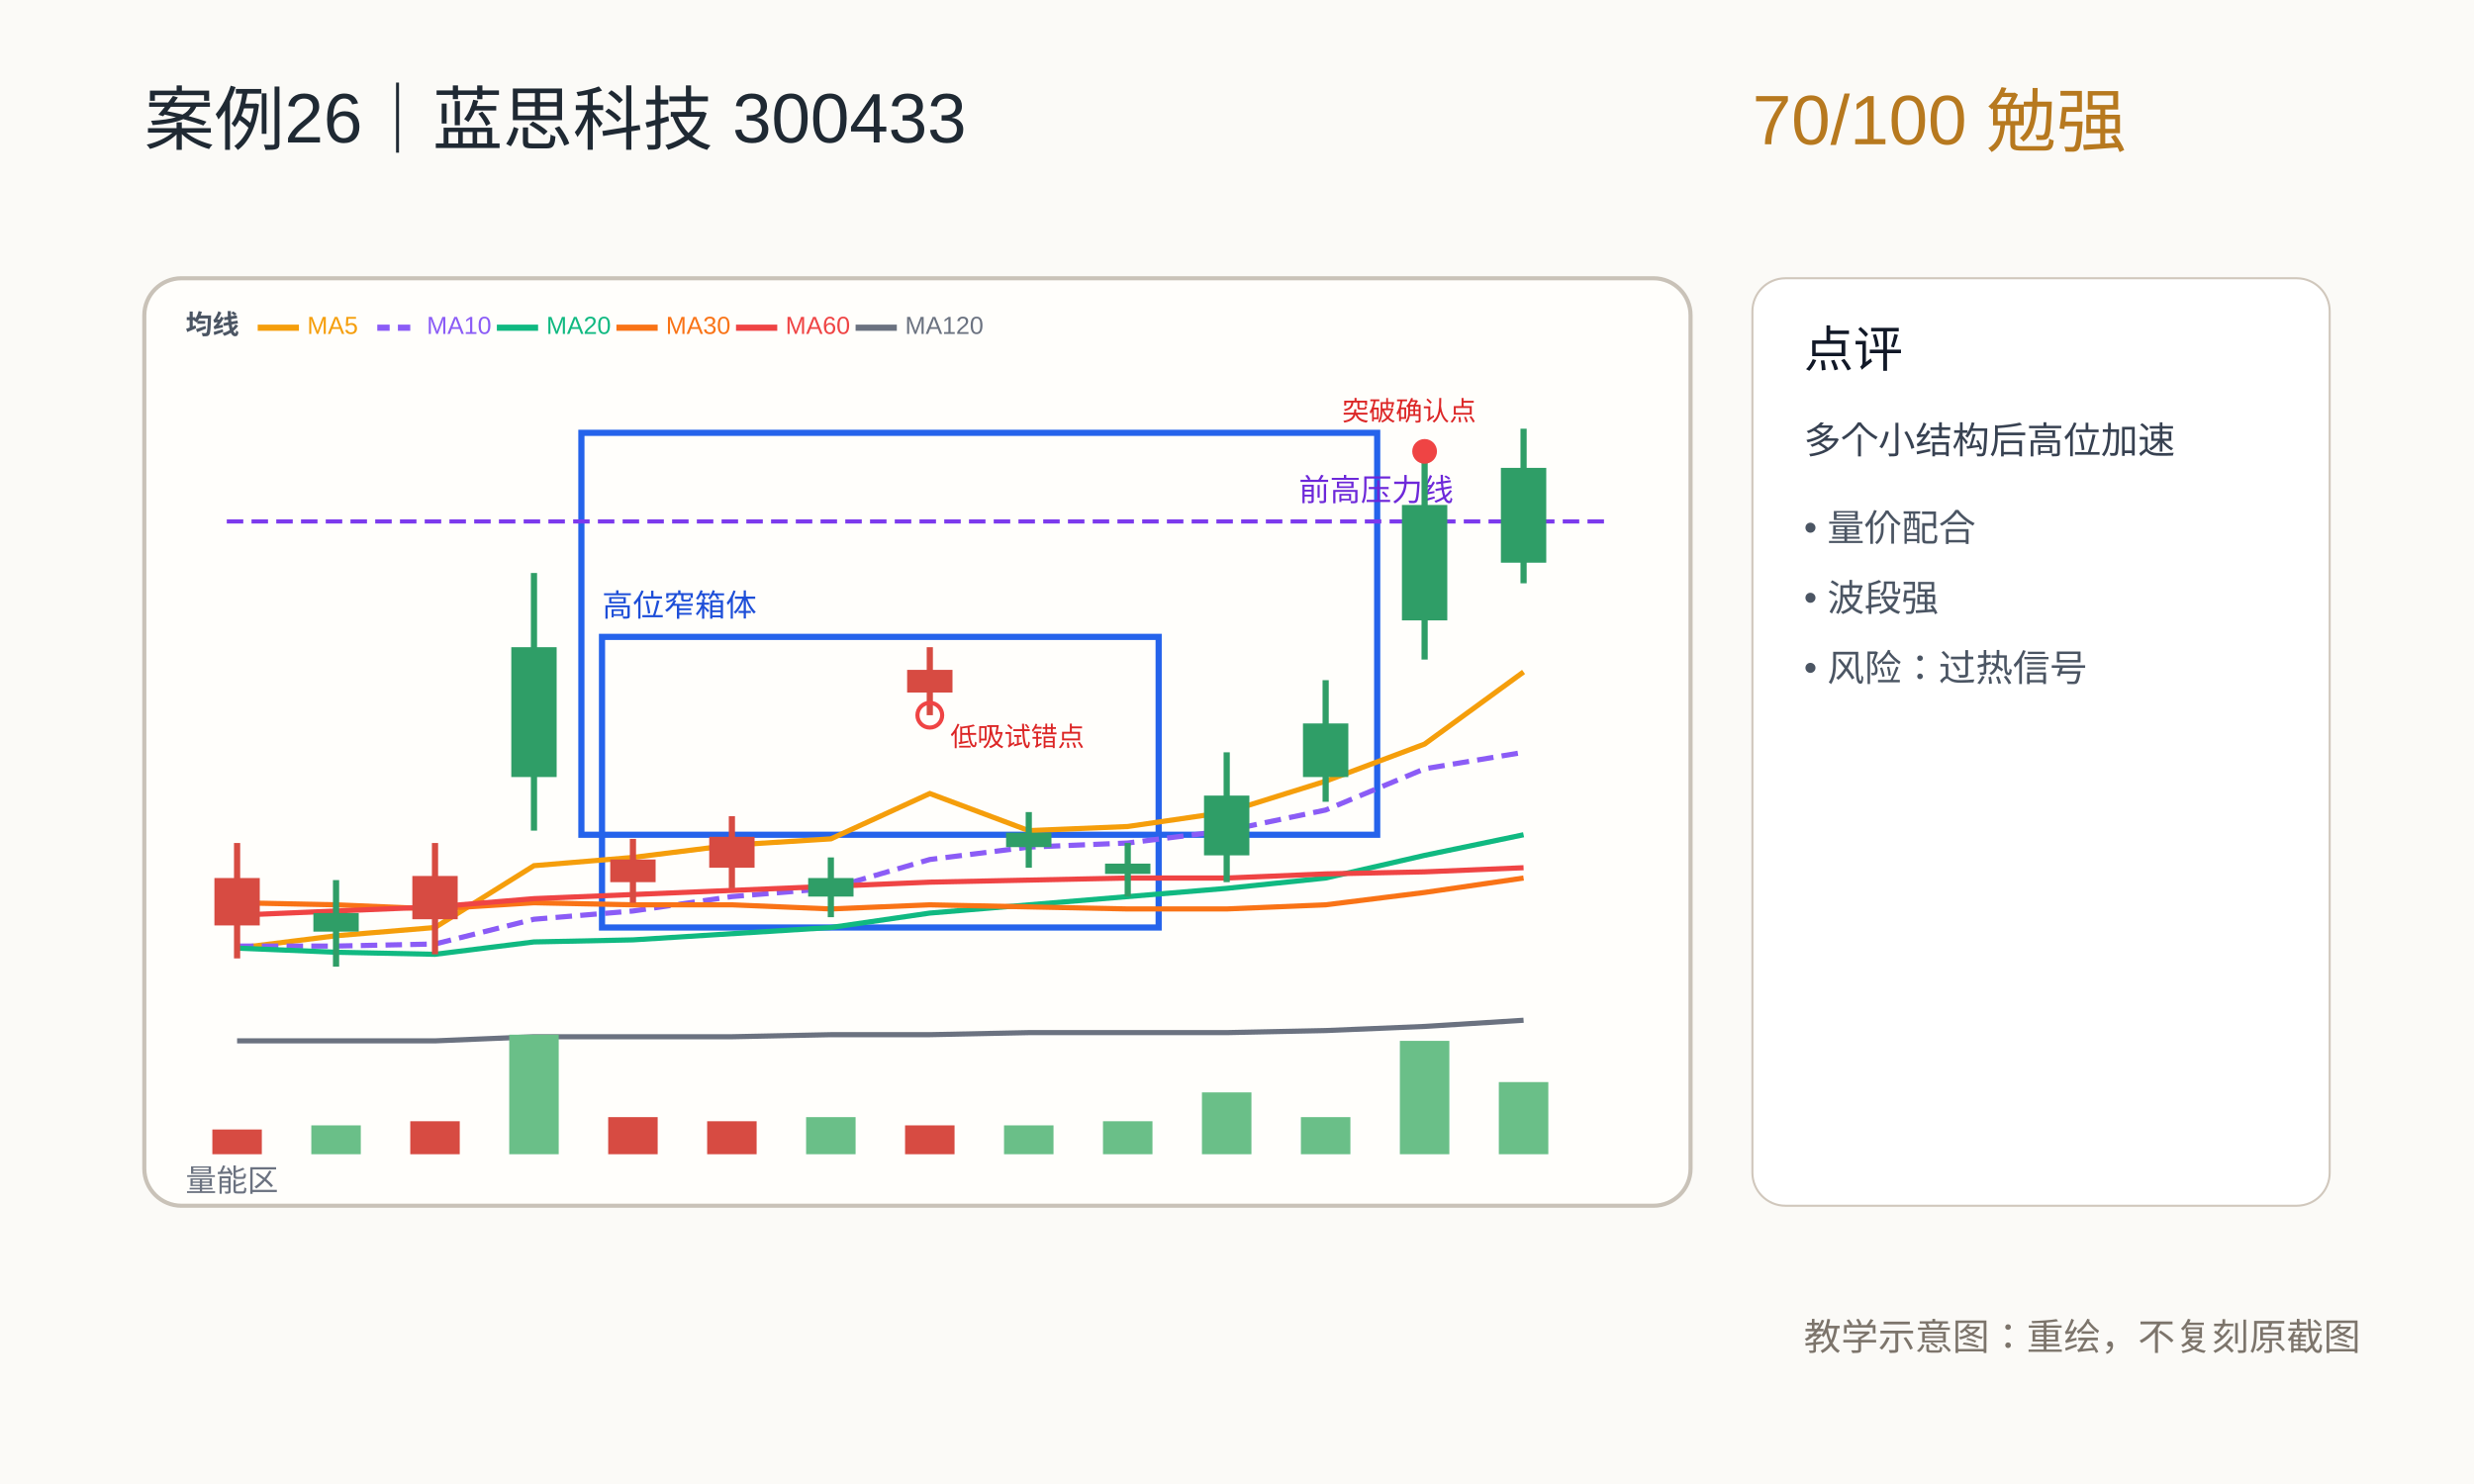
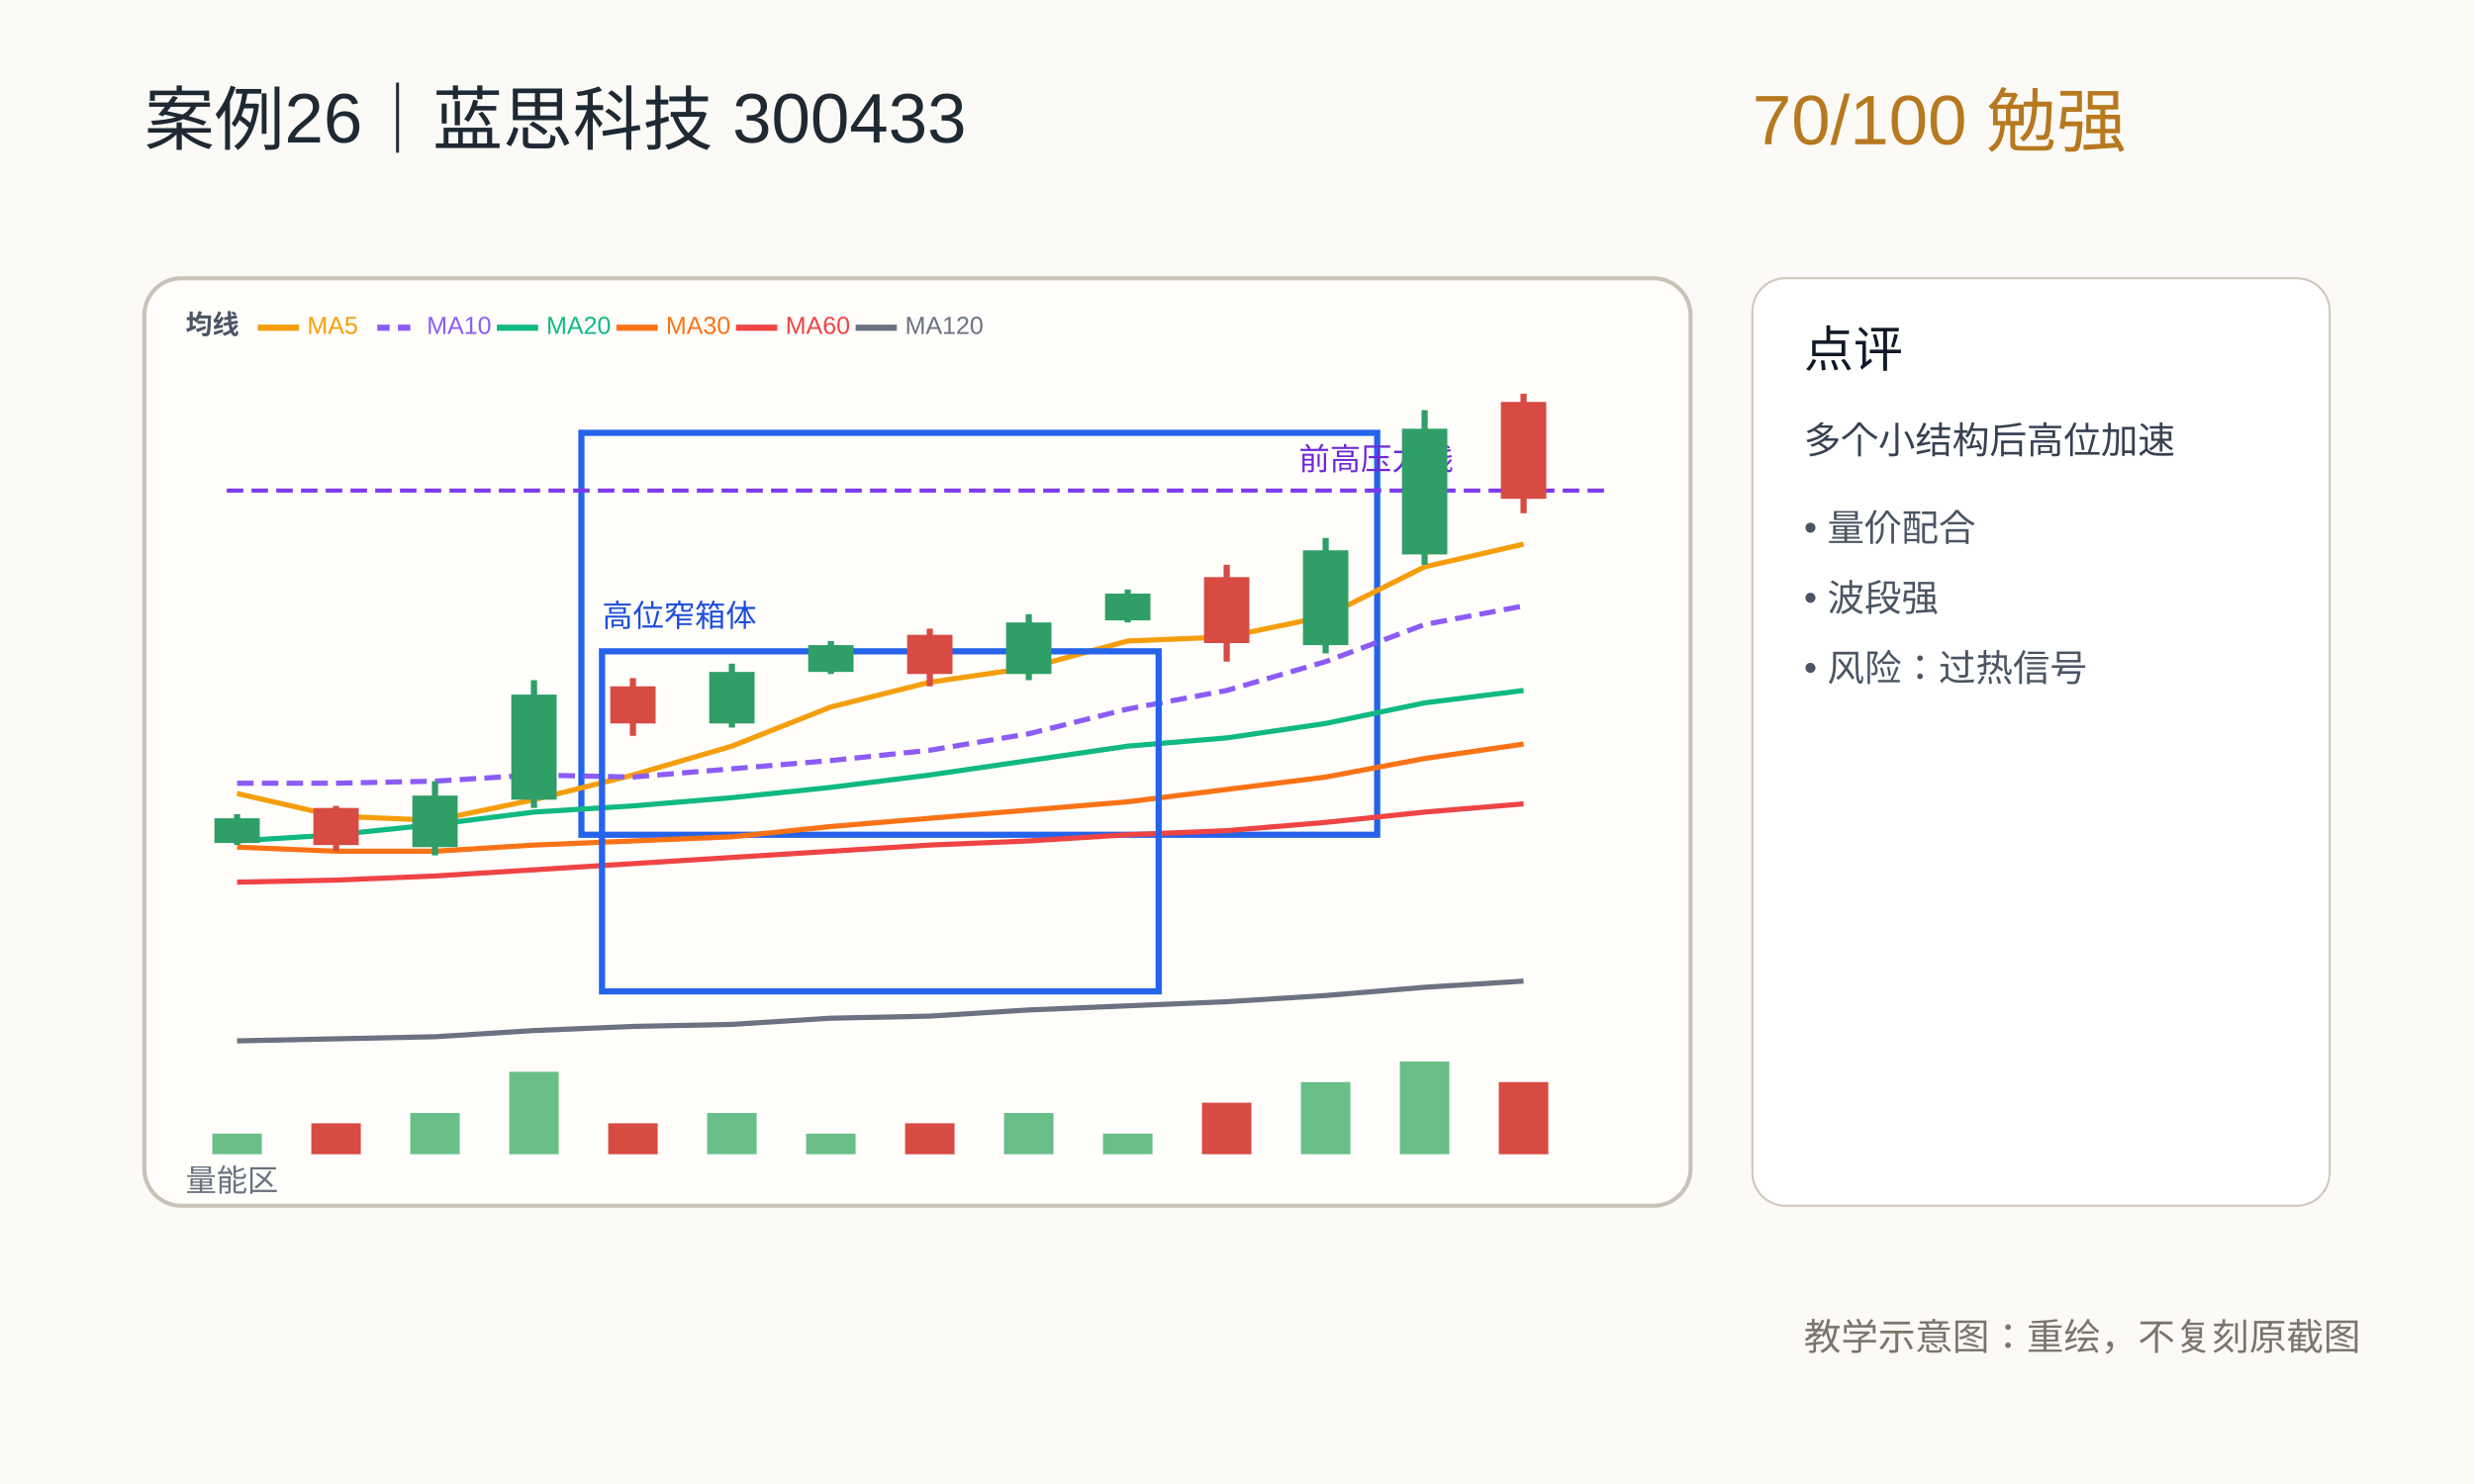
<svg xmlns="http://www.w3.org/2000/svg" width="1200" height="720" viewBox="0 0 1200 720">
  <rect width="1200" height="720" fill="#fbfaf7" />
  <rect x="70" y="135" width="750" height="450" rx="18" fill="#fffefb" stroke="#c9c2b8" stroke-width="2" />
  <text x="70" y="70" font-size="34" font-family="PingFang SC, Arial" fill="#1f2933">案例26｜蓝思科技 300433</text>
  <text x="850" y="70" font-size="34" font-family="PingFang SC, Arial" fill="#b7791f">70/100  勉强</text>
  <rect x="282" y="210" width="386" height="195" fill="none" stroke="#2563eb" stroke-width="3" />
  <text x="90" y="162" font-size="13" font-family="PingFang SC, Arial" fill="#4b5563" font-weight="bold">均线</text>
  <line x1="125" y1="159" x2="145" y2="159" stroke="#f59e0b" stroke-width="3" />
  <text x="149" y="162" font-size="12" font-family="PingFang SC, Arial" fill="#f59e0b">MA5</text>
  <line x1="183" y1="159" x2="203" y2="159" stroke="#8b5cf6" stroke-width="3" stroke-dasharray="6,4" />
  <text x="207" y="162" font-size="12" font-family="PingFang SC, Arial" fill="#8b5cf6">MA10</text>
  <line x1="241" y1="159" x2="261" y2="159" stroke="#10b981" stroke-width="3" />
  <text x="265" y="162" font-size="12" font-family="PingFang SC, Arial" fill="#10b981">MA20</text>
  <line x1="299" y1="159" x2="319" y2="159" stroke="#f97316" stroke-width="3" />
  <text x="323" y="162" font-size="12" font-family="PingFang SC, Arial" fill="#f97316">MA30</text>
  <line x1="357" y1="159" x2="377" y2="159" stroke="#ef4444" stroke-width="3" />
  <text x="381" y="162" font-size="12" font-family="PingFang SC, Arial" fill="#ef4444">MA60</text>
  <line x1="415" y1="159" x2="435" y2="159" stroke="#6b7280" stroke-width="3" />
  <text x="439" y="162" font-size="12" font-family="PingFang SC, Arial" fill="#6b7280">MA120</text>
-   <line x1="110" y1="253" x2="780" y2="253" stroke="#7c3aed" stroke-width="2" stroke-dasharray="8,4" />
-   <text x="630" y="243" font-size="15" font-family="PingFang SC, Arial" fill="#6d28d9">前高压力线</text>
-   <rect x="292" y="309" width="270" height="141" fill="none" stroke="#2563eb" stroke-width="3" />
-   <text x="292" y="299" font-size="15" font-family="PingFang SC, Arial" fill="#1d4ed8">高位窄箱体</text>
-   <polyline points="115,460 163,454 211,450 259,420 307,416 355,410 403,407 451,385 499,403 547,401 595,394 643,379 691,361 739,326" fill="none" stroke="#f59e0b" stroke-width="2.5" />
-   <polyline points="115,459 163,459 211,458 259,446 307,442 355,435 403,431 451,417 499,411 547,409 595,403 643,393 691,373 739,365" fill="none" stroke="#8b5cf6" stroke-width="2.5" stroke-dasharray="8,4" />
-   <polyline points="115,460 163,462 211,463 259,457 307,456 355,453 403,450 451,443 499,439 547,435 595,431 643,426 691,415 739,405" fill="none" stroke="#10b981" stroke-width="2.5" />
-   <polyline points="115,438 163,439 211,441 259,438 307,439 355,439 403,441 451,439 499,440 547,441 595,441 643,439 691,433 739,426" fill="none" stroke="#f97316" stroke-width="2.5" />
-   <polyline points="115,444 163,442 211,440 259,436 307,434 355,432 403,430 451,428 499,427 547,426 595,426 643,424 691,423 739,421" fill="none" stroke="#ef4444" stroke-width="2.5" />
-   <polyline points="115,505 163,505 211,505 259,503 307,503 355,503 403,502 451,502 499,501 547,501 595,501 643,500 691,498 739,495" fill="none" stroke="#6b7280" stroke-width="2.5" />
-   <line x1="115" y1="409" x2="115" y2="465" stroke="#d74b42" stroke-width="3" />
-   <rect x="104" y="426" width="22" height="23" fill="#d74b42" />
-   <line x1="163" y1="427" x2="163" y2="469" stroke="#2f9e67" stroke-width="3" />
-   <rect x="152" y="443" width="22" height="9" fill="#2f9e67" />
-   <line x1="211" y1="409" x2="211" y2="463" stroke="#d74b42" stroke-width="3" />
-   <rect x="200" y="425" width="22" height="21" fill="#d74b42" />
-   <line x1="259" y1="278" x2="259" y2="403" stroke="#2f9e67" stroke-width="3" />
-   <rect x="248" y="314" width="22" height="63" fill="#2f9e67" />
-   <line x1="307" y1="407" x2="307" y2="438" stroke="#d74b42" stroke-width="3" />
-   <rect x="296" y="417" width="22" height="11" fill="#d74b42" />
-   <line x1="355" y1="396" x2="355" y2="431" stroke="#d74b42" stroke-width="3" />
-   <rect x="344" y="406" width="22" height="15" fill="#d74b42" />
-   <line x1="403" y1="416" x2="403" y2="445" stroke="#2f9e67" stroke-width="3" />
-   <rect x="392" y="426" width="22" height="9" fill="#2f9e67" />
-   <line x1="451" y1="314" x2="451" y2="347" stroke="#d74b42" stroke-width="3" />
-   <rect x="440" y="325" width="22" height="11" fill="#d74b42" />
-   <line x1="499" y1="394" x2="499" y2="421" stroke="#2f9e67" stroke-width="3" />
-   <rect x="488" y="404" width="22" height="7" fill="#2f9e67" />
-   <line x1="547" y1="409" x2="547" y2="435" stroke="#2f9e67" stroke-width="3" />
-   <rect x="536" y="419" width="22" height="5" fill="#2f9e67" />
-   <line x1="595" y1="365" x2="595" y2="428" stroke="#2f9e67" stroke-width="3" />
-   <rect x="584" y="386" width="22" height="29" fill="#2f9e67" />
-   <line x1="643" y1="330" x2="643" y2="389" stroke="#2f9e67" stroke-width="3" />
-   <rect x="632" y="351" width="22" height="26" fill="#2f9e67" />
-   <line x1="691" y1="219" x2="691" y2="320" stroke="#2f9e67" stroke-width="3" />
-   <rect x="680" y="245" width="22" height="56" fill="#2f9e67" />
-   <line x1="739" y1="208" x2="739" y2="283" stroke="#2f9e67" stroke-width="3" />
-   <rect x="728" y="227" width="22" height="46" fill="#2f9e67" />
-   <rect x="103" y="548" width="24" height="12" fill="#d74b42" />
-   <rect x="151" y="546" width="24" height="14" fill="#6abf88" />
-   <rect x="199" y="544" width="24" height="16" fill="#d74b42" />
-   <rect x="247" y="502" width="24" height="58" fill="#6abf88" />
-   <rect x="295" y="542" width="24" height="18" fill="#d74b42" />
-   <rect x="343" y="544" width="24" height="16" fill="#d74b42" />
-   <rect x="391" y="542" width="24" height="18" fill="#6abf88" />
-   <rect x="439" y="546" width="24" height="14" fill="#d74b42" />
-   <rect x="487" y="546" width="24" height="14" fill="#6abf88" />
-   <rect x="535" y="544" width="24" height="16" fill="#6abf88" />
-   <rect x="583" y="530" width="24" height="30" fill="#6abf88" />
-   <rect x="631" y="542" width="24" height="18" fill="#6abf88" />
-   <rect x="679" y="505" width="24" height="55" fill="#6abf88" />
-   <rect x="727" y="525" width="24" height="35" fill="#6abf88" />
+   <polyline points="115,385 163,396 211,398 259,388 307,376 355,362 403,343 451,331 499,324 547,311 595,309 643,299 691,275 739,264" fill="none" stroke="#f59e0b" stroke-width="2.5" />
+   <polyline points="115,380 163,380 211,379 259,376 307,377 355,373 403,369 451,364 499,356 547,344 595,335 643,321 691,303 739,294" fill="none" stroke="#8b5cf6" stroke-width="2.5" stroke-dasharray="8,4" />
+   <polyline points="115,408 163,405 211,400 259,394 307,391 355,387 403,382 451,376 499,369 547,362 595,358 643,351 691,341 739,335" fill="none" stroke="#10b981" stroke-width="2.5" />
+   <polyline points="115,411 163,413 211,413 259,410 307,408 355,406 403,401 451,397 499,393 547,389 595,383 643,377 691,368 739,361" fill="none" stroke="#f97316" stroke-width="2.5" />
+   <polyline points="115,428 163,427 211,425 259,422 307,419 355,416 403,413 451,410 499,408 547,405 595,403 643,399 691,394 739,390" fill="none" stroke="#ef4444" stroke-width="2.5" />
+   <polyline points="115,505 163,504 211,503 259,500 307,498 355,497 403,494 451,493 499,490 547,488 595,486 643,483 691,479 739,476" fill="none" stroke="#6b7280" stroke-width="2.5" />
+   <line x1="110" y1="238" x2="780" y2="238" stroke="#7c3aed" stroke-width="2" stroke-dasharray="8,4" />
+   <text x="630" y="228" font-size="15" font-family="PingFang SC, Arial" fill="#6d28d9">前高压力线</text>
+   <rect x="292" y="316" width="270" height="165" fill="none" stroke="#2563eb" stroke-width="3" />
+   <text x="292" y="304" font-size="15" font-family="PingFang SC, Arial" fill="#1d4ed8">高位窄箱体</text>
+   <line x1="115" y1="395" x2="115" y2="410" stroke="#2f9e67" stroke-width="3" />
+   <rect x="104" y="397" width="22" height="12" fill="#2f9e67" />
+   <line x1="163" y1="391" x2="163" y2="413" stroke="#d74b42" stroke-width="3" />
+   <rect x="152" y="392" width="22" height="18" fill="#d74b42" />
+   <line x1="211" y1="379" x2="211" y2="415" stroke="#2f9e67" stroke-width="3" />
+   <rect x="200" y="386" width="22" height="25" fill="#2f9e67" />
+   <line x1="259" y1="330" x2="259" y2="392" stroke="#2f9e67" stroke-width="3" />
+   <rect x="248" y="337" width="22" height="51" fill="#2f9e67" />
+   <line x1="307" y1="329" x2="307" y2="357" stroke="#d74b42" stroke-width="3" />
+   <rect x="296" y="333" width="22" height="18" fill="#d74b42" />
+   <line x1="355" y1="322" x2="355" y2="353" stroke="#2f9e67" stroke-width="3" />
+   <rect x="344" y="326" width="22" height="25" fill="#2f9e67" />
+   <line x1="403" y1="311" x2="403" y2="327" stroke="#2f9e67" stroke-width="3" />
+   <rect x="392" y="313" width="22" height="13" fill="#2f9e67" />
+   <line x1="451" y1="305" x2="451" y2="333" stroke="#d74b42" stroke-width="3" />
+   <rect x="440" y="308" width="22" height="19" fill="#d74b42" />
+   <line x1="499" y1="298" x2="499" y2="330" stroke="#2f9e67" stroke-width="3" />
+   <rect x="488" y="302" width="22" height="25" fill="#2f9e67" />
+   <line x1="547" y1="286" x2="547" y2="302" stroke="#2f9e67" stroke-width="3" />
+   <rect x="536" y="288" width="22" height="13" fill="#2f9e67" />
+   <line x1="595" y1="274" x2="595" y2="321" stroke="#d74b42" stroke-width="3" />
+   <rect x="584" y="280" width="22" height="32" fill="#d74b42" />
+   <line x1="643" y1="261" x2="643" y2="317" stroke="#2f9e67" stroke-width="3" />
+   <rect x="632" y="267" width="22" height="46" fill="#2f9e67" />
+   <line x1="691" y1="199" x2="691" y2="274" stroke="#2f9e67" stroke-width="3" />
+   <rect x="680" y="208" width="22" height="61" fill="#2f9e67" />
+   <line x1="739" y1="191" x2="739" y2="249" stroke="#d74b42" stroke-width="3" />
+   <rect x="728" y="195" width="22" height="47" fill="#d74b42" />
+   <rect x="103" y="550" width="24" height="10" fill="#6abf88" />
+   <rect x="151" y="545" width="24" height="15" fill="#d74b42" />
+   <rect x="199" y="540" width="24" height="20" fill="#6abf88" />
+   <rect x="247" y="520" width="24" height="40" fill="#6abf88" />
+   <rect x="295" y="545" width="24" height="15" fill="#d74b42" />
+   <rect x="343" y="540" width="24" height="20" fill="#6abf88" />
+   <rect x="391" y="550" width="24" height="10" fill="#6abf88" />
+   <rect x="439" y="545" width="24" height="15" fill="#d74b42" />
+   <rect x="487" y="540" width="24" height="20" fill="#6abf88" />
+   <rect x="535" y="550" width="24" height="10" fill="#6abf88" />
+   <rect x="583" y="535" width="24" height="25" fill="#d74b42" />
+   <rect x="631" y="525" width="24" height="35" fill="#6abf88" />
+   <rect x="679" y="515" width="24" height="45" fill="#6abf88" />
+   <rect x="727" y="525" width="24" height="35" fill="#d74b42" />
  <text x="90" y="578" font-size="15" font-family="PingFang SC, Arial" fill="#6b7280">量能区</text>
-   <circle cx="451" cy="347" r="6" fill="none" stroke="#ef4444" stroke-width="2" />
-   <text x="461" y="362" font-size="13" font-family="PingFang SC, Arial" fill="#dc2626">低吸试错点</text>
-   <circle cx="691" cy="219" r="6" fill="#ef4444" stroke="none" />
-   <text x="651" y="204" font-size="13" font-family="PingFang SC, Arial" fill="#dc2626">突破确认点</text>
  <rect x="850" y="135" width="280" height="450" rx="16" fill="#ffffff" stroke="#d0c7bc" />
  <text x="875" y="178" font-size="24" font-family="PingFang SC, Arial" fill="#111827">点评</text>
  <text x="875" y="220" font-size="18" font-family="PingFang SC, Arial" fill="#374151">多个小结构后高位加速</text>
  <text x="875" y="262" font-size="18" font-family="PingFang SC, Arial" fill="#4b5563">• 量价配合</text>
  <text x="875" y="296" font-size="18" font-family="PingFang SC, Arial" fill="#4b5563">• 波段强</text>
  <text x="875" y="330" font-size="18" font-family="PingFang SC, Arial" fill="#4b5563">• 风险：过热信号</text>
  <text x="875" y="655" font-size="18" font-family="PingFang SC, Arial" fill="#7c746b">教学示意图：重绘，不复刻原截图</text>
</svg>
